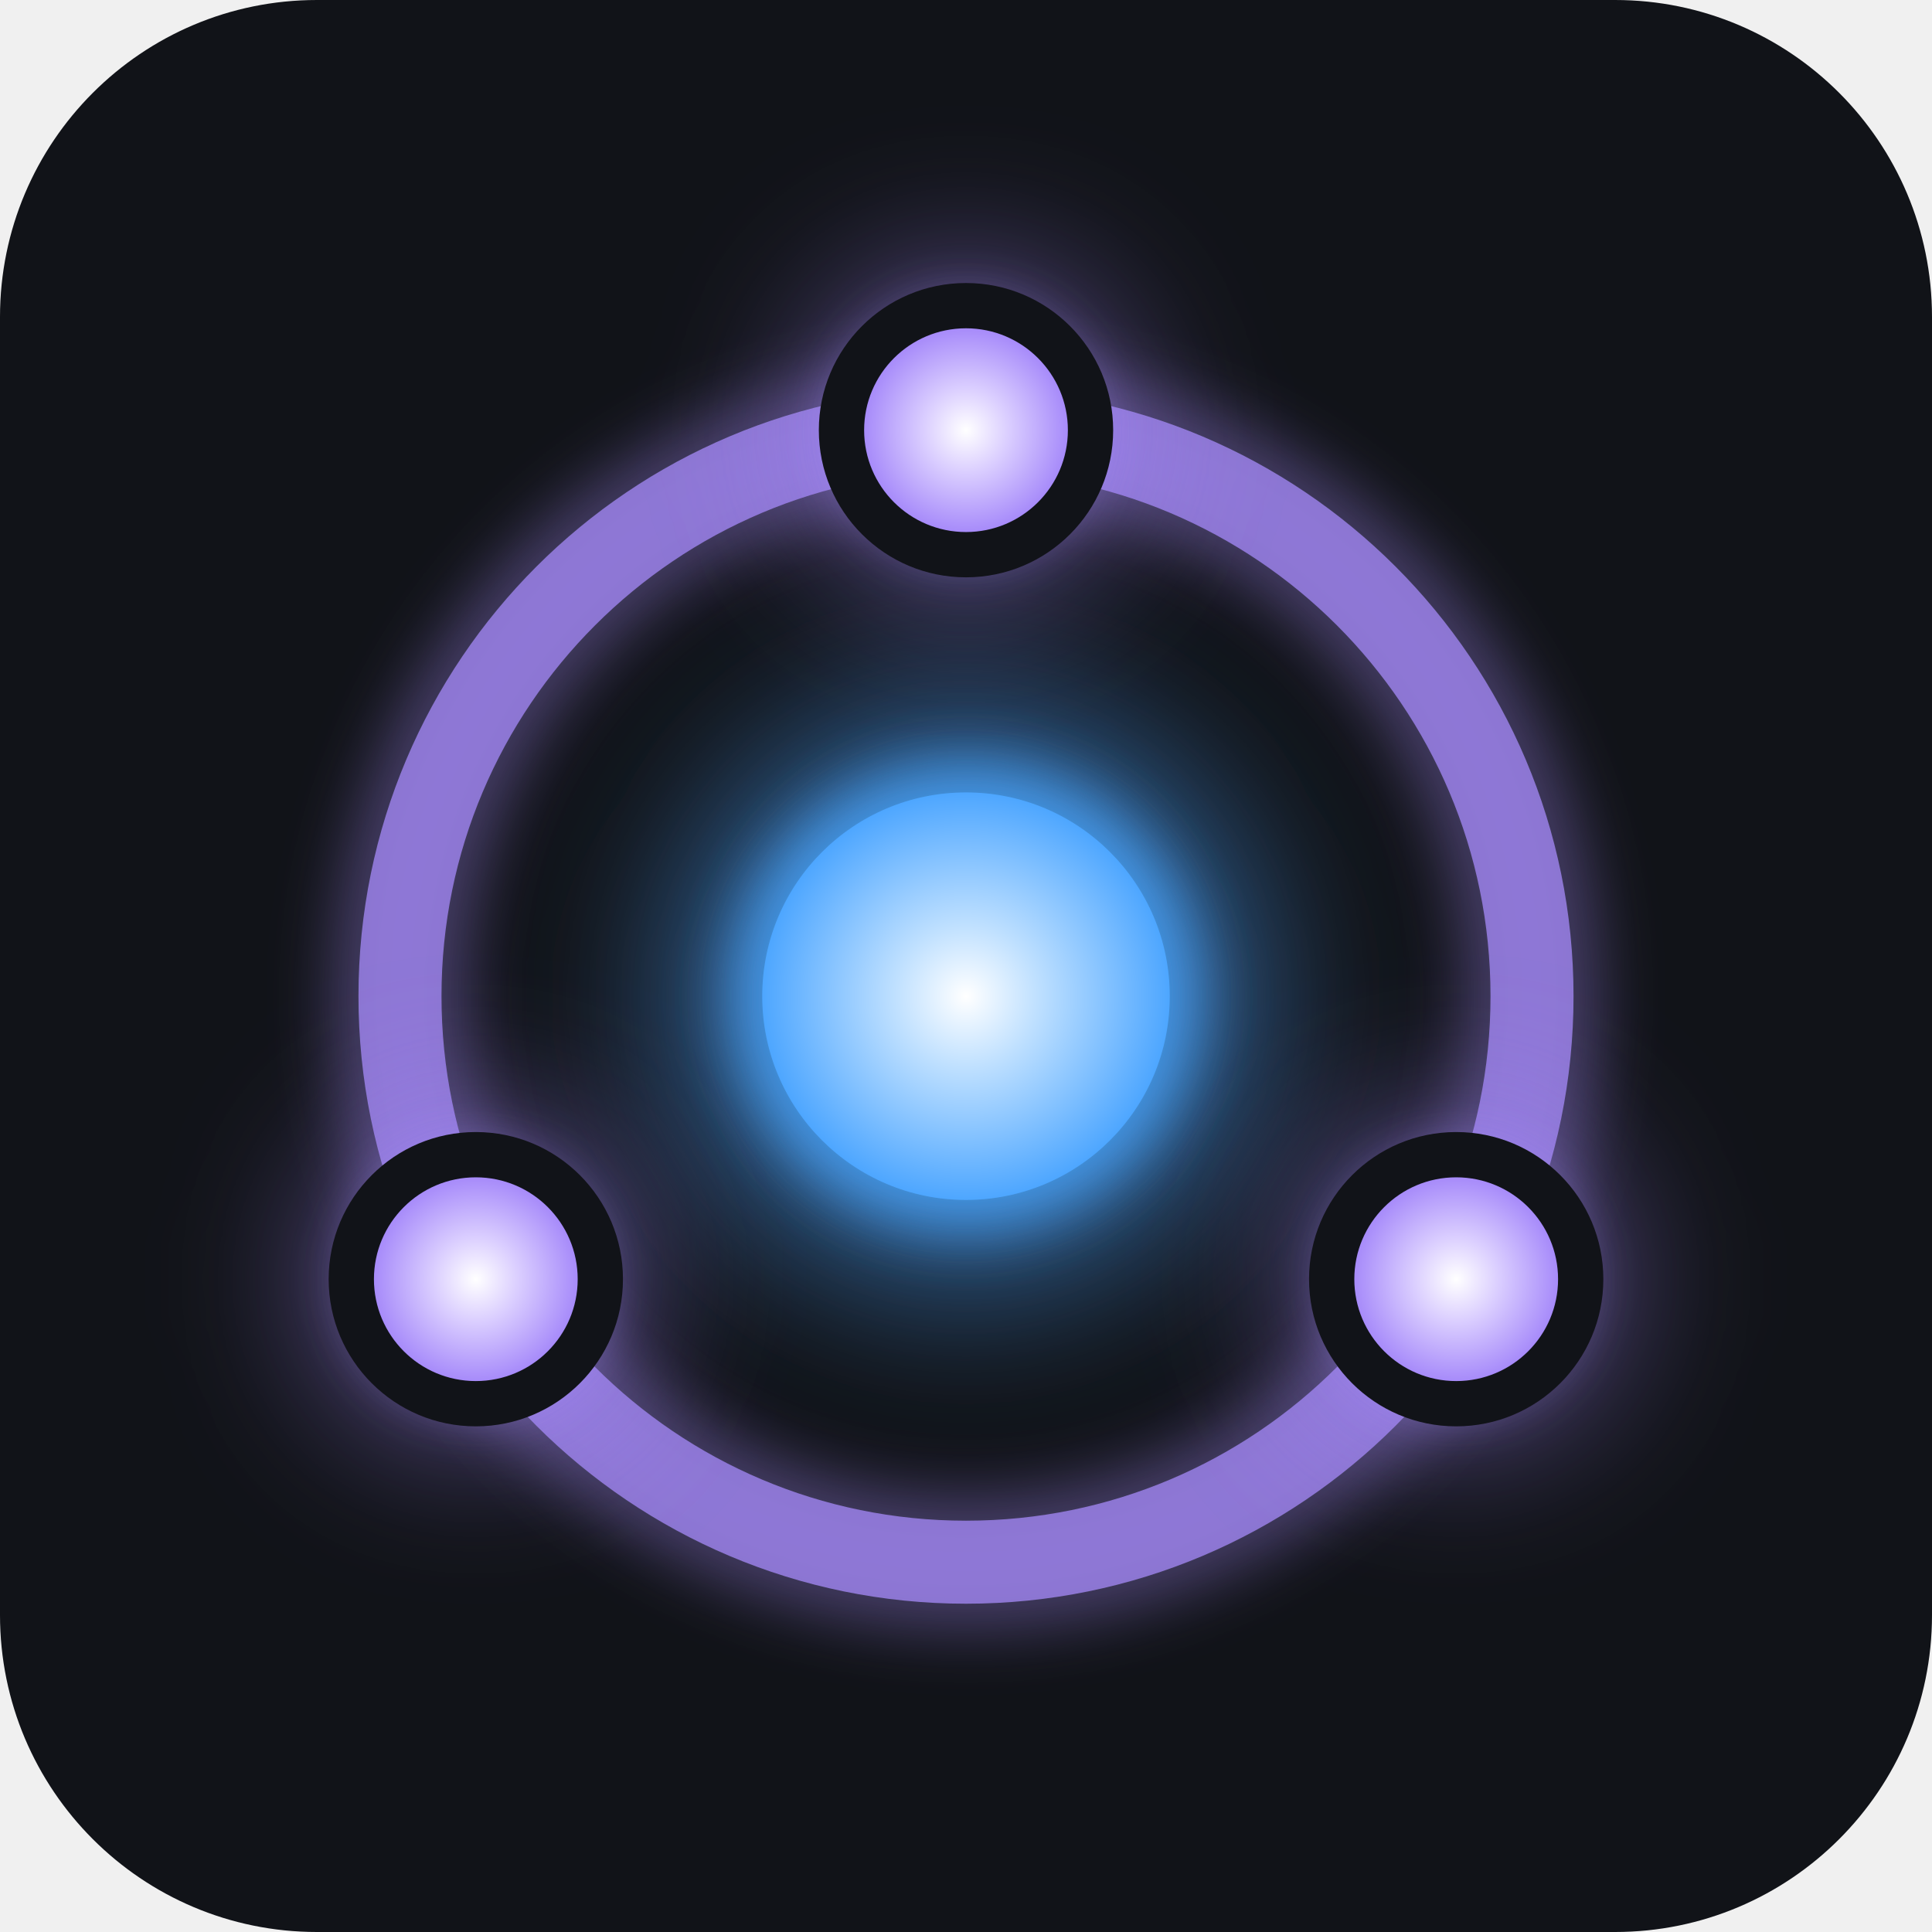
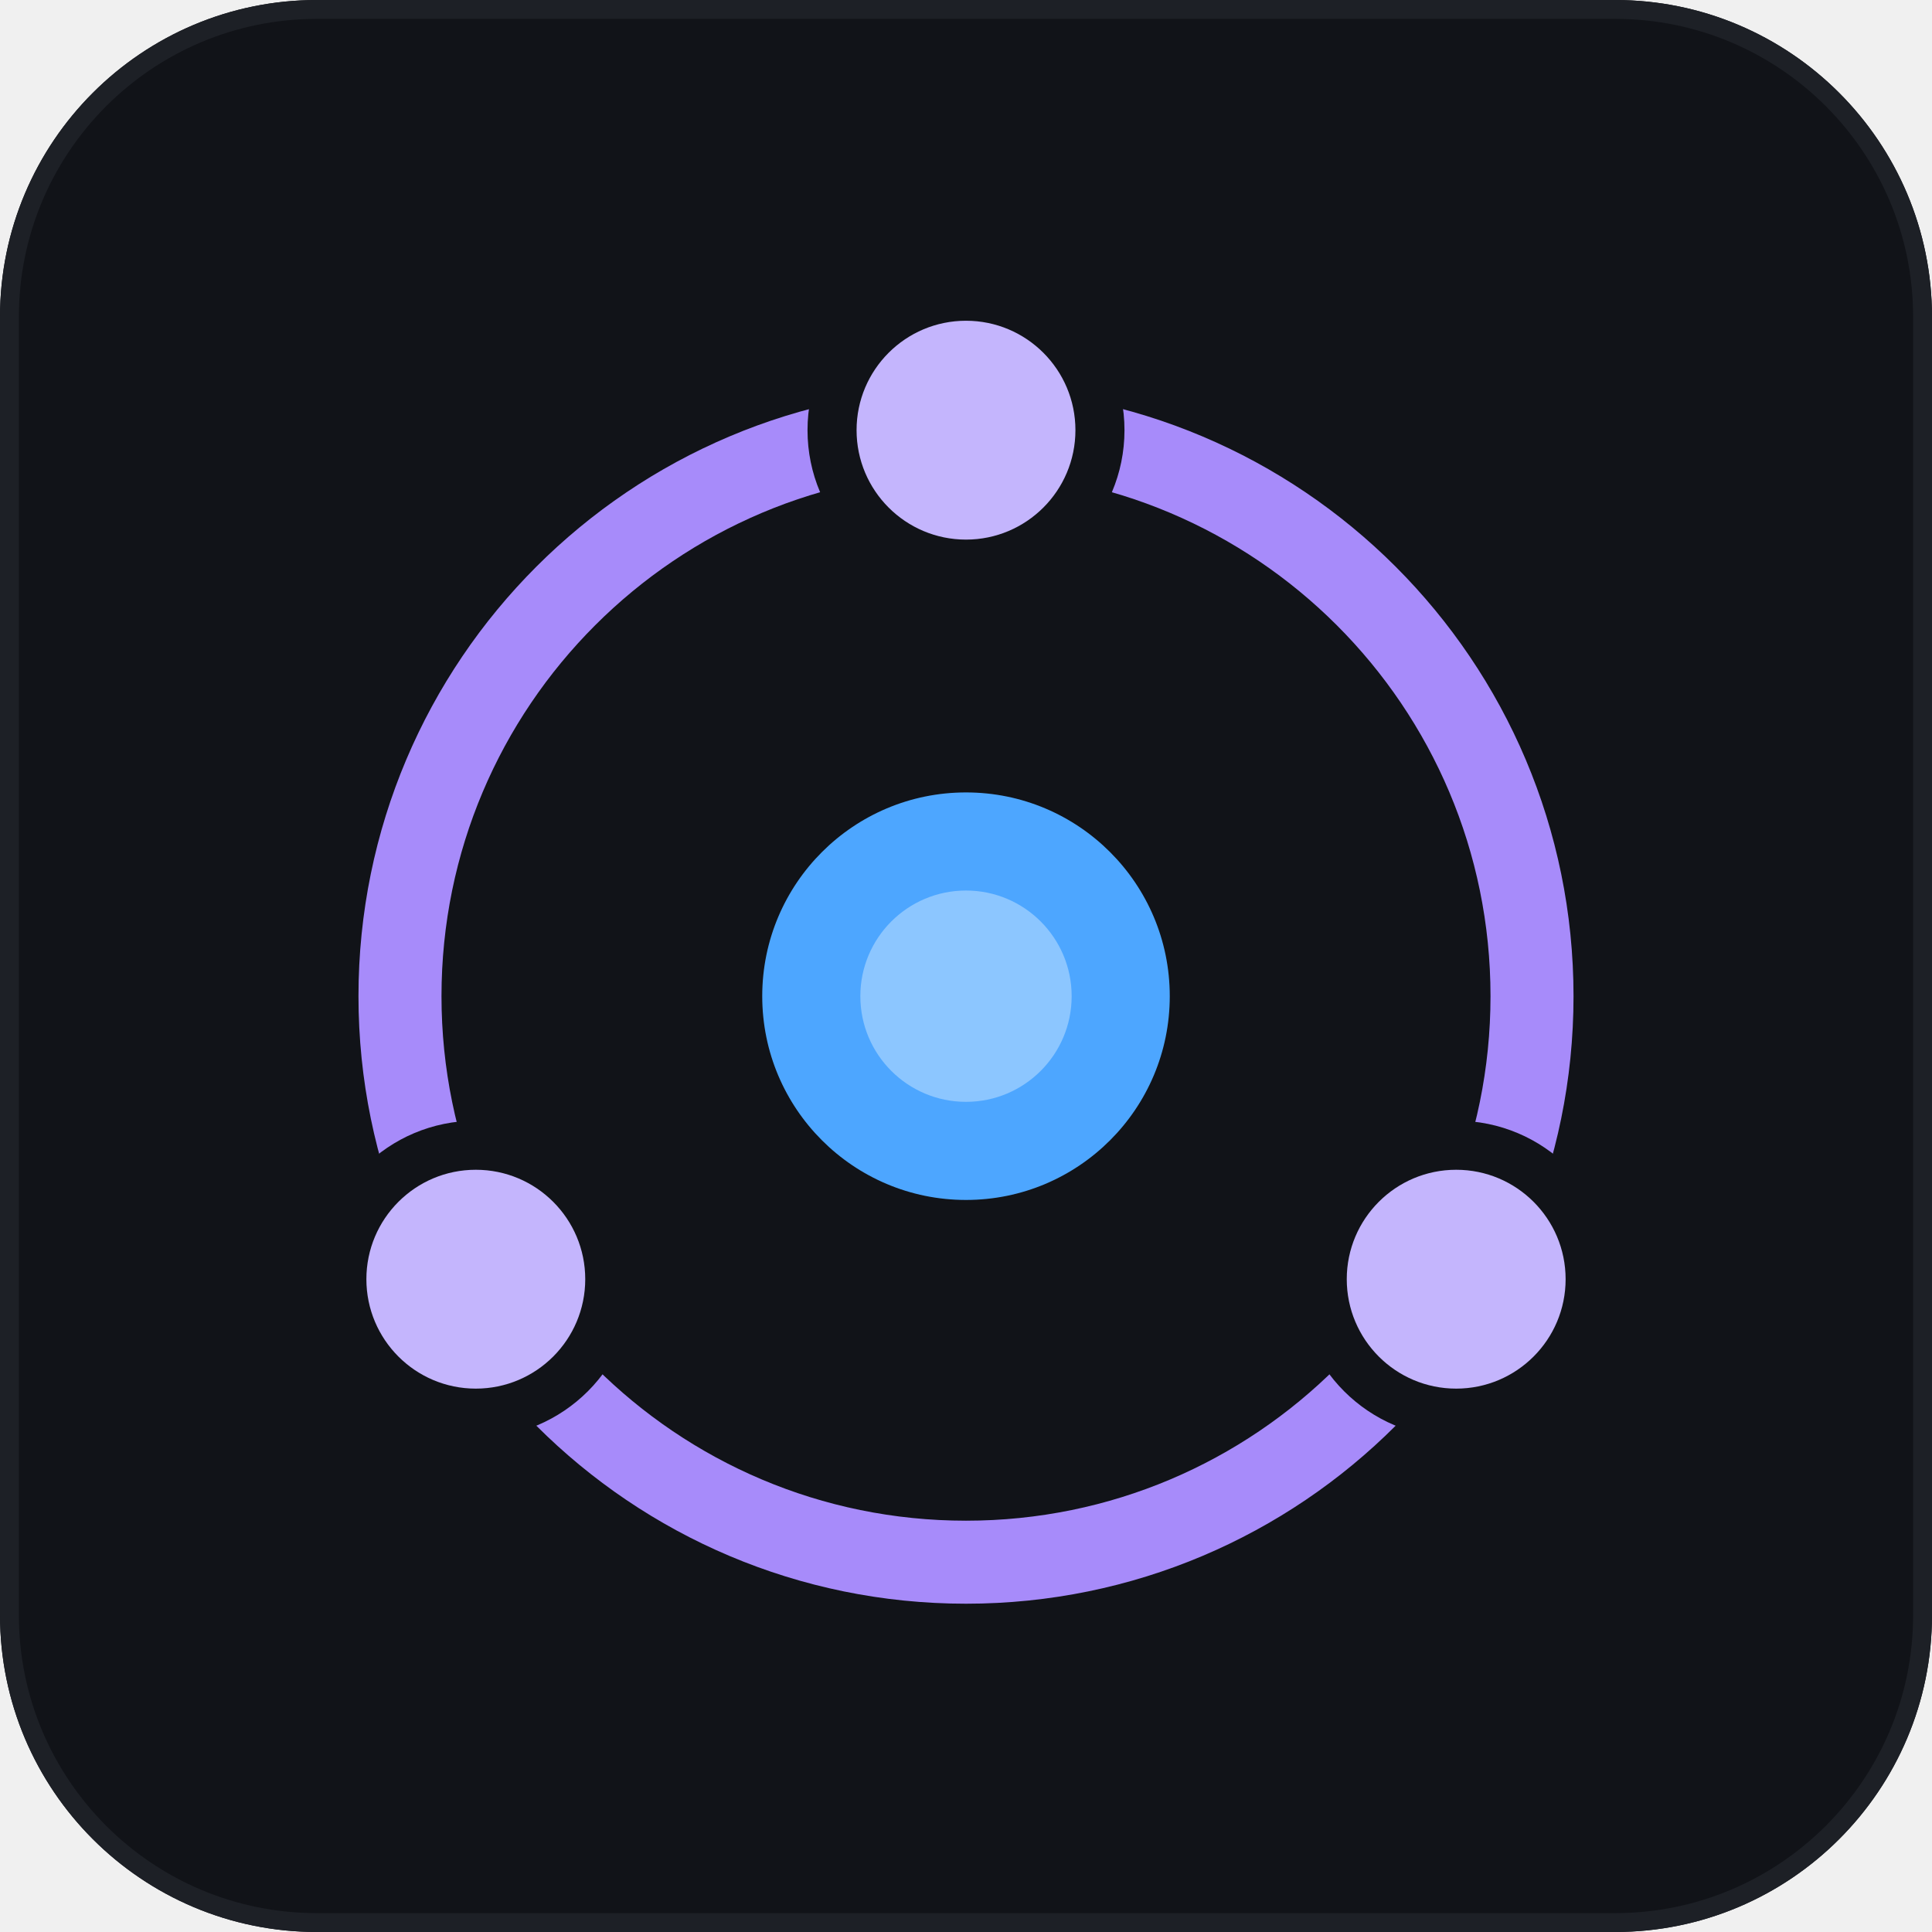
<svg xmlns="http://www.w3.org/2000/svg" viewBox="0 0 1024 1024" width="1024" height="1024">
  <defs>
-     <filter id="bloom-wide" filterUnits="userSpaceOnUse" x="-512" y="-512" width="1024" height="1024">
-       <feGaussianBlur stdDeviation="40" />
+     <mask id="gap" maskUnits="userSpaceOnUse" x="-512" y="-528" width="1024" height="1024">
+       <rect x="-512" y="-528" width="1024" height="1024" fill="#fff" />
+       <g fill="#000">
+         <circle cy="-300" r="84" />
+         <circle cx="259.81" cy="150" r="84" />
+         <circle cx="-259.81" cy="150" r="84" />
+       </g>
+     </mask>
+     <clipPath id="well">
+       <circle r="370" />
+     </clipPath>
+     <filter id="soft" x="-50%" y="-50%" width="200%" height="200%">
+       <feGaussianBlur stdDeviation="22" />
    </filter>
-     <filter id="bloom" filterUnits="userSpaceOnUse" x="-512" y="-512" width="1024" height="1024">
-       <feGaussianBlur stdDeviation="16" />
-     </filter>
-     <radialGradient id="core" cx="50%" cy="50%" r="50%">
-       <stop offset="0" stop-color="#FFFFFF" />
-       <stop offset="0.35" stop-color="#BFE0FF" />
-       <stop offset="1" stop-color="#4DA6FF" />
-     </radialGradient>
-     <radialGradient id="elec" cx="50%" cy="50%" r="50%">
-       <stop offset="0" stop-color="#FFFFFF" />
-       <stop offset="0.4" stop-color="#DCD0FF" />
-       <stop offset="1" stop-color="#A78BFA" />
-     </radialGradient>
-     <g id="electron">
-       <circle r="86" fill="#A78BFA" fill-opacity="0.5" filter="url(#bloom-wide)" />
-       <circle r="62" fill="#A78BFA" fill-opacity="0.8" filter="url(#bloom)" />
-       <circle r="78" fill="#111318" />
-       <circle r="54" fill="url(#elec)" />
-     </g>
  </defs>
  <rect width="1024" height="1024" rx="168" fill="#111318" />
+   <rect x="5" y="5" width="1014" height="1014" rx="163" fill="none" stroke="#1D2026" stroke-width="10" />
  <g transform="translate(512 528)">
-     <circle r="300" fill="none" stroke="#A78BFA" stroke-opacity="0.35" stroke-width="72" filter="url(#bloom)" />
-     <circle r="300" fill="none" stroke="#A78BFA" stroke-opacity="0.75" stroke-width="44" />
-     <circle r="160" fill="#4DA6FF" fill-opacity="0.5" filter="url(#bloom-wide)" />
-     <circle r="124" fill="#4DA6FF" fill-opacity="0.8" filter="url(#bloom)" />
-     <circle r="108" fill="url(#core)" />
-     <use href="#electron" y="-300" />
-     <use href="#electron" x="259.81" y="150" />
-     <use href="#electron" x="-259.81" y="150" />
+     <circle r="300" fill="none" stroke="#A78BFA" stroke-width="44" mask="url(#gap)" />
+     <circle r="108" fill="#4DA6FF" />
+     <circle r="56" fill="#8CC6FF" />
+     <g fill="#C4B5FD">
+       <circle cy="-300" r="58" />
+       <circle cx="259.81" cy="150" r="58" />
+       <circle cx="-259.81" cy="150" r="58" />
+     </g>
  </g>
</svg>
